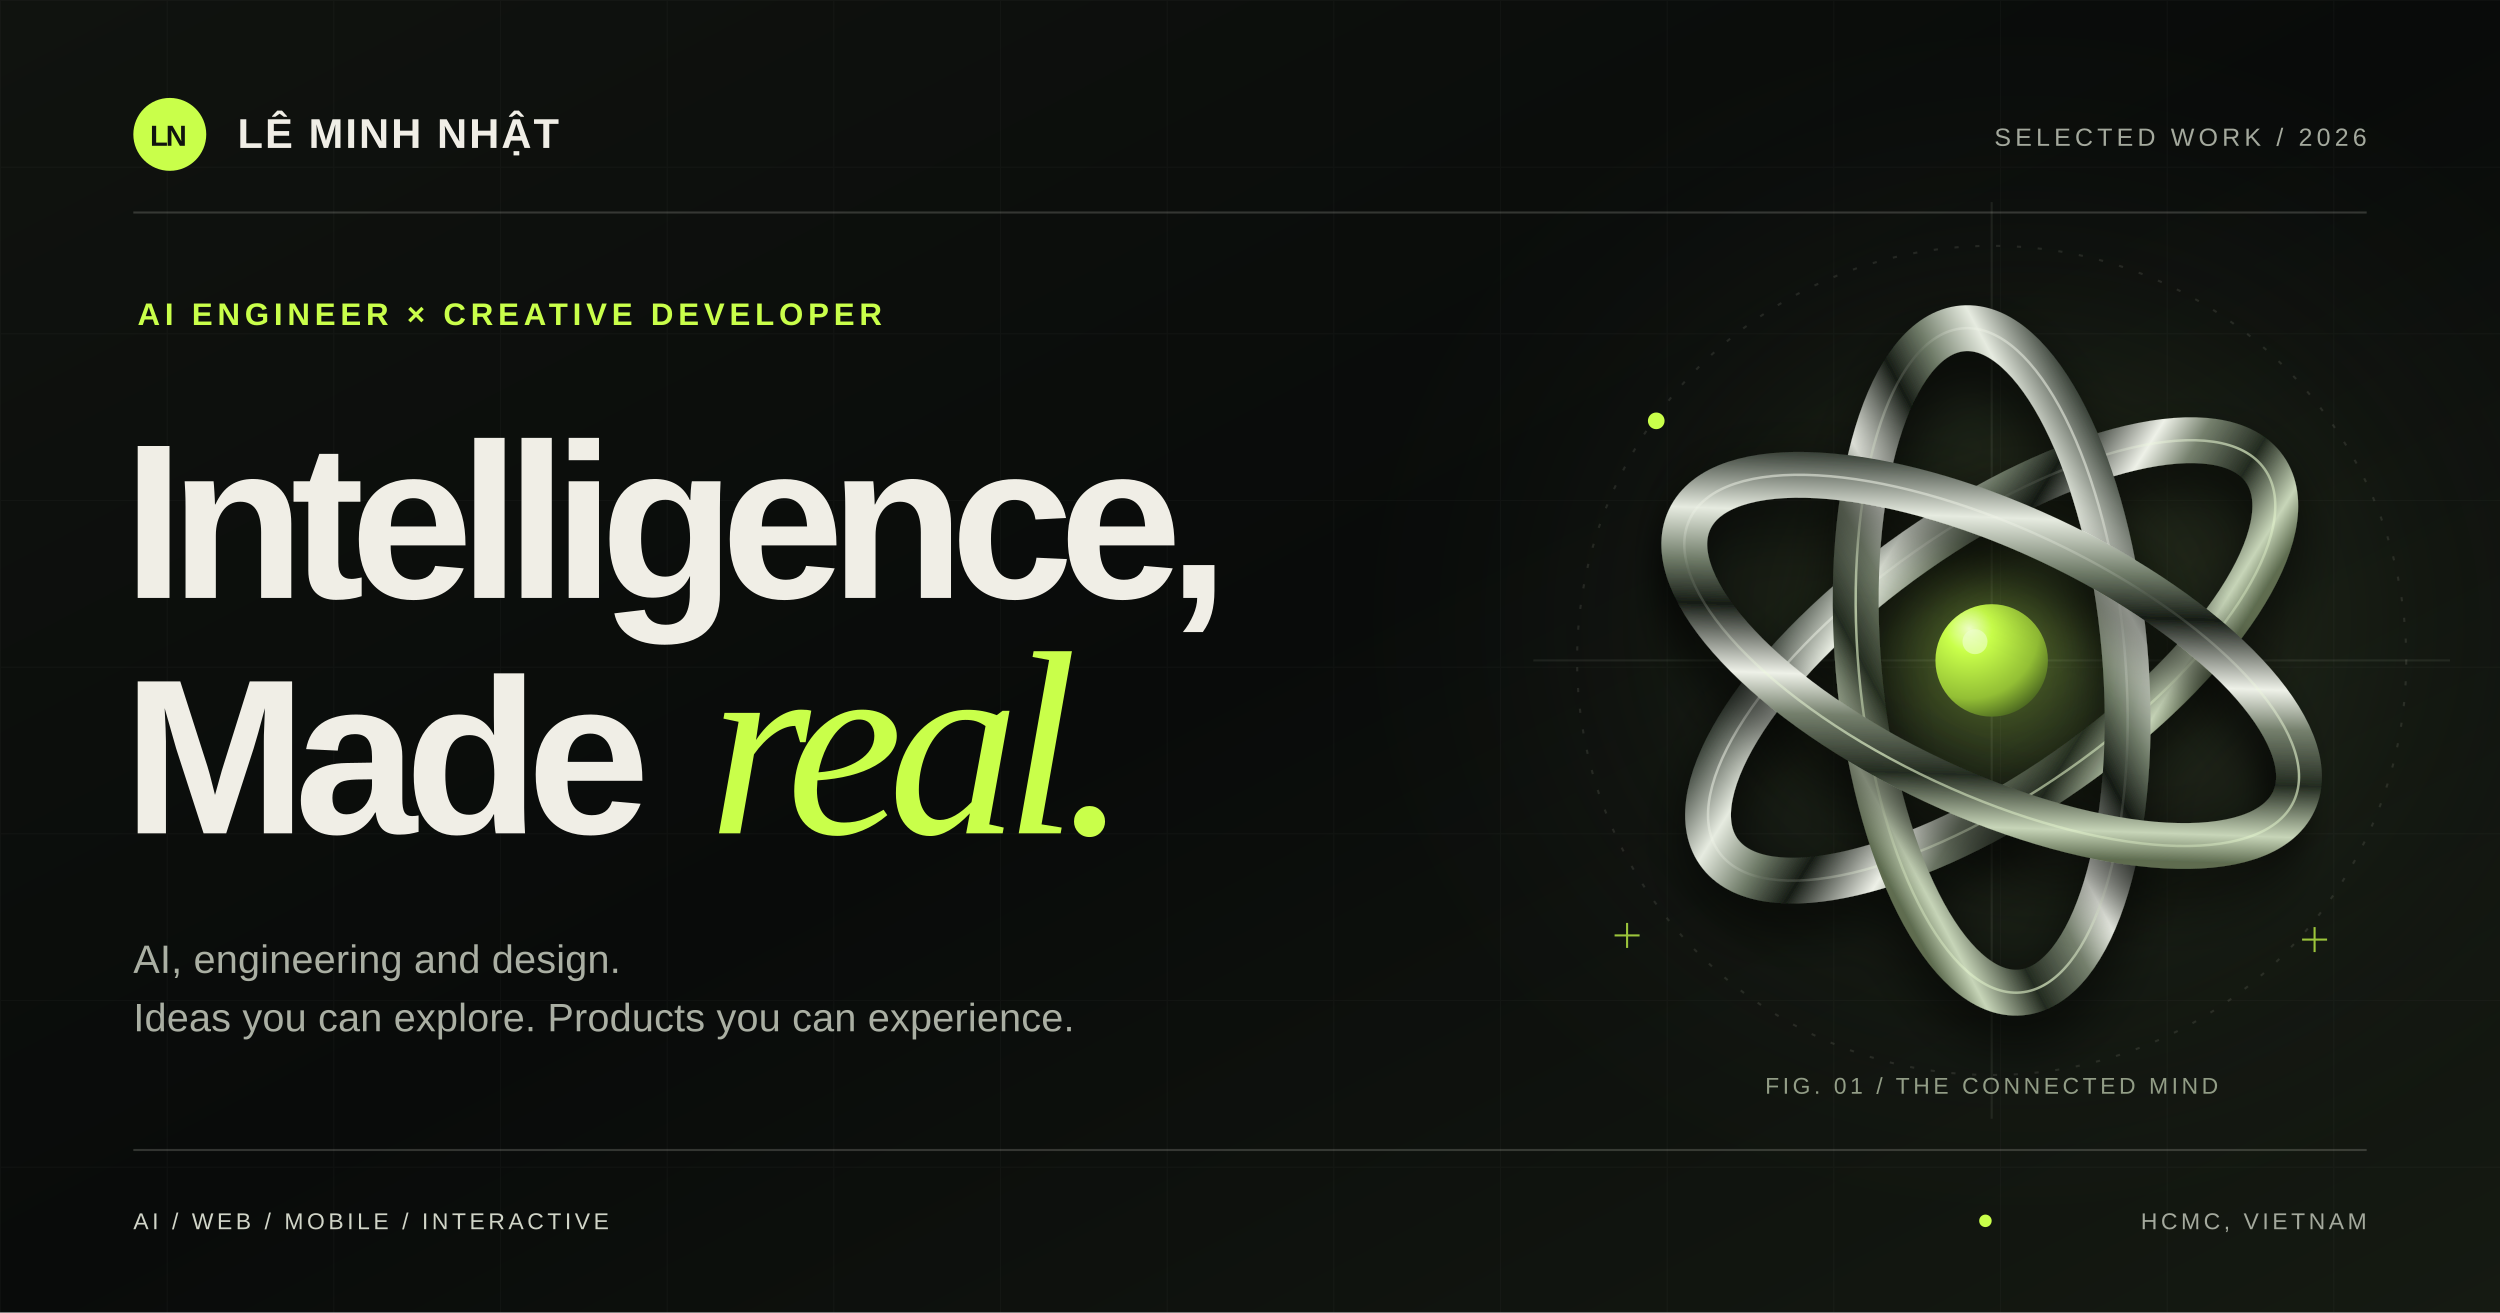
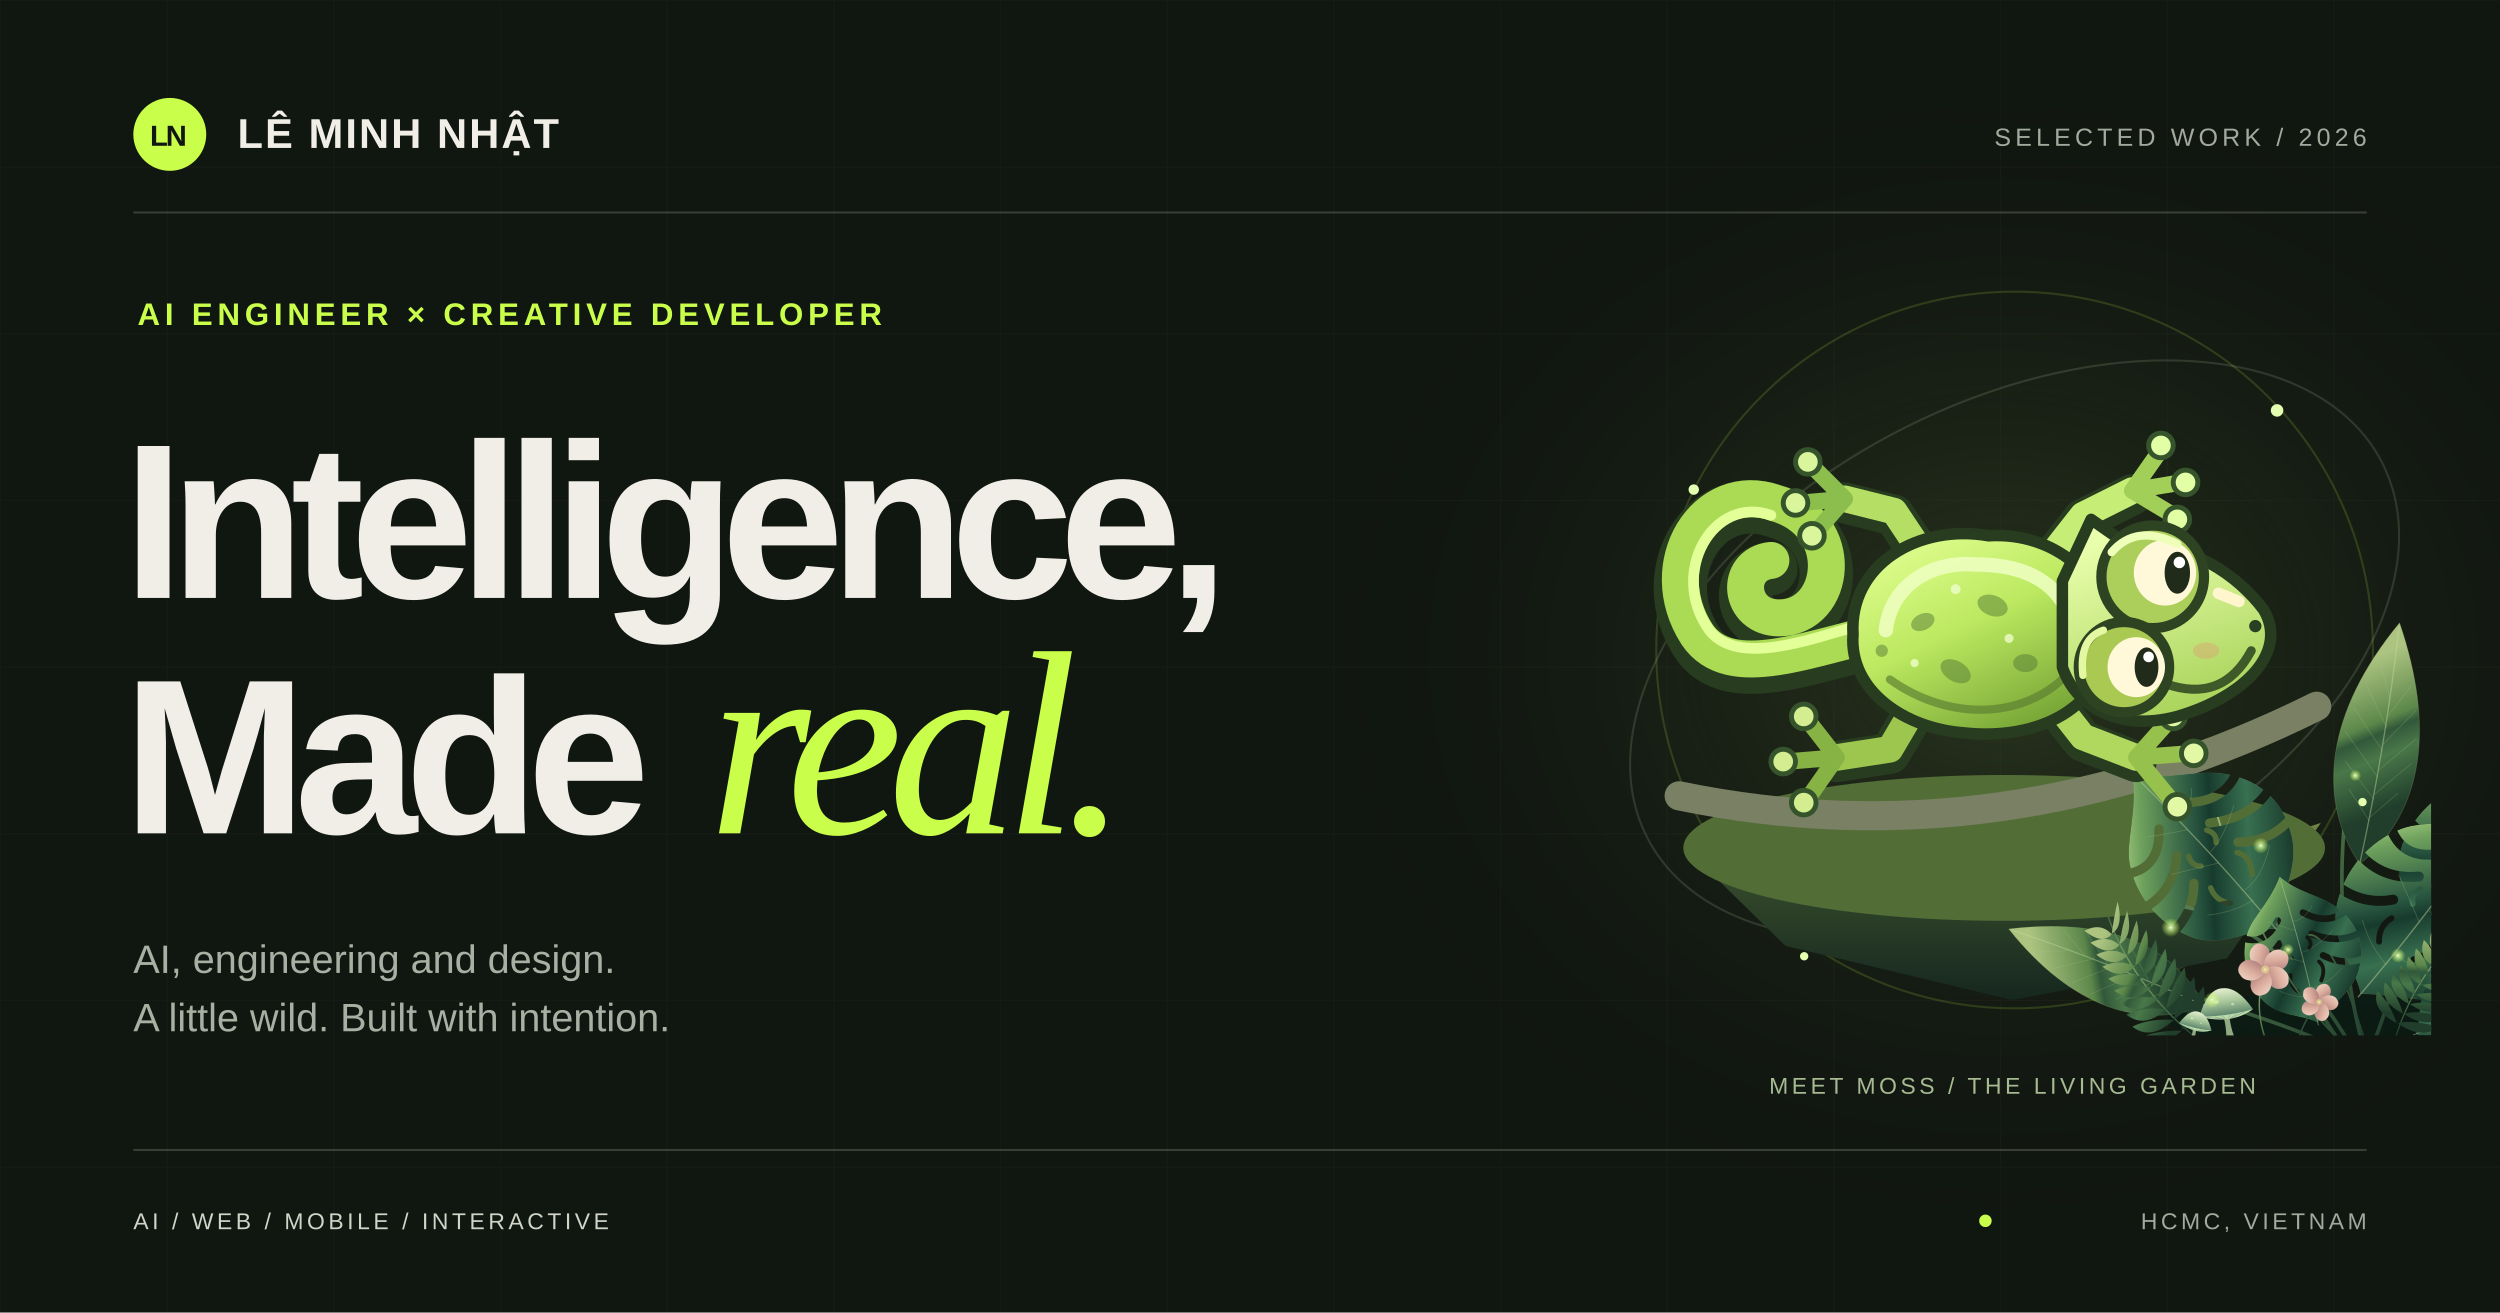
<svg xmlns="http://www.w3.org/2000/svg" width="1200" height="630" viewBox="0 0 1200 630" role="img" aria-labelledby="title description">
  <defs>
-     <linearGradient id="background" x1="0" y1="0" x2="1" y2="1">
-       <stop stop-color="#10130f" />
-       <stop offset=".5" stop-color="#090b0a" />
-       <stop offset="1" stop-color="#151a12" />
+     <radialGradient id="garden-halo">
+       <stop stop-color="#718848" stop-opacity=".28" />
+       <stop offset="1" stop-color="#101610" stop-opacity="0" />
+     </radialGradient>
+     <linearGradient id="garden-earth" x1="0" y1="0" x2="0" y2="1">
+       <stop stop-color="#788849" />
+       <stop offset=".2" stop-color="#394f2d" />
+       <stop offset="1" stop-color="#16271f" />
    </linearGradient>
-     <radialGradient id="halo">
-       <stop stop-color="#bce872" stop-opacity=".17" />
-       <stop offset=".55" stop-color="#829d60" stop-opacity=".045" />
-       <stop offset="1" stop-color="#090b0a" stop-opacity="0" />
-     </radialGradient>
-     <linearGradient id="chrome" x1=".08" y1=".12" x2=".89" y2=".88">
-       <stop stop-color="#363e35" />
-       <stop offset=".15" stop-color="#e6ebe0" />
-       <stop offset=".28" stop-color="#707c69" />
-       <stop offset=".39" stop-color="#161c15" />
-       <stop offset=".56" stop-color="#eef1e8" />
-       <stop offset=".66" stop-color="#75806d" />
-       <stop offset=".8" stop-color="#232b20" />
-       <stop offset=".93" stop-color="#c7d5b8" />
-       <stop offset="1" stop-color="#5e6c50" />
-     </linearGradient>
-     <linearGradient id="edge" x1="0" y1="0" x2="1" y2="1">
-       <stop stop-color="#f4f7ec" stop-opacity=".9" />
-       <stop offset=".35" stop-color="#eff4e7" stop-opacity=".05" />
-       <stop offset=".7" stop-color="#edffd4" stop-opacity=".65" />
-       <stop offset="1" stop-color="#edffd4" stop-opacity=".08" />
-     </linearGradient>
-     <radialGradient id="core" cx=".3" cy=".22" r=".85">
-       <stop stop-color="#eefec5" />
-       <stop offset=".24" stop-color="#c9ff4a" />
-       <stop offset=".73" stop-color="#93bf35" />
-       <stop offset="1" stop-color="#4b6720" />
-     </radialGradient>
-     <pattern id="grid" width="80" height="80" patternUnits="userSpaceOnUse">
-       <path d="M80 0H0V80" fill="none" stroke="#f0eee6" stroke-opacity=".028" />
+     <pattern id="garden-grid" width="80" height="80" patternUnits="userSpaceOnUse">
+       <path d="M80 0H0V80" fill="none" stroke="#f0eee6" stroke-opacity=".025" />
    </pattern>
-     <filter id="shadow" x="-60%" y="-100%" width="220%" height="300%">
-       <feDropShadow dx="0" dy="12" stdDeviation="12" flood-color="#000000" flood-opacity=".65" />
-     </filter>
-     <filter id="glow" x="-100%" y="-100%" width="300%" height="300%">
-       <feGaussianBlur stdDeviation="18" />
-     </filter>
  </defs>
-   <rect width="1200" height="630" fill="url(#background)" />
-   <rect width="1200" height="630" fill="url(#grid)" />
-   <ellipse cx="971" cy="298" rx="350" ry="315" fill="url(#halo)" />
+   <rect width="1200" height="630" fill="#101610" />
+   <rect width="1200" height="630" fill="url(#garden-grid)" />
+   <ellipse cx="960" cy="315" rx="340" ry="285" fill="url(#garden-halo)" />
  <path d="M64 102H1136M64 552H1136" stroke="#f0eee6" stroke-opacity=".18" />
  <g font-family="Arial, Helvetica, sans-serif">
    <rect x="64" y="47" width="35" height="35" rx="17.5" fill="#c9ff4a" />
-     <text x="72" y="70" fill="#10130f" font-size="14" font-weight="800" letter-spacing="-1">LN</text>
+     <text x="72" y="70" fill="#101610" font-size="14" font-weight="800" letter-spacing="-1">LN</text>
    <text x="114" y="71" fill="#f0eee6" font-size="20" font-weight="700" letter-spacing="1">LÊ MINH NHẬT</text>
    <text x="1136" y="70" text-anchor="end" fill="#a4a99d" font-size="12" letter-spacing="2">SELECTED WORK / 2026</text>
    <text x="66" y="156" fill="#c9ff4a" font-size="15" font-weight="600" letter-spacing="2.3">AI ENGINEER × CREATIVE DEVELOPER</text>
    <text x="59" y="287" fill="#f0eee6" font-size="106" font-weight="700" letter-spacing="-6.8">Intelligence,</text>
    <text x="59" y="400" fill="#f0eee6" font-size="106" font-weight="700" letter-spacing="-6">Made</text>
-     <text x="64" y="467" fill="#aaaFA3" font-size="19" letter-spacing=".1">AI, engineering and design.</text>
-     <text x="64" y="495" fill="#aaaFA3" font-size="19" letter-spacing=".1">Ideas you can explore. Products you can experience.</text>
+     <text x="64" y="467" fill="#aaafa3" font-size="19">AI, engineering and design.</text>
+     <text x="64" y="495" fill="#aaafa3" font-size="19">A little wild. Built with intention.</text>
  </g>
  <text x="340" y="400" fill="#c9ff4a" font-family="Georgia, 'Times New Roman', serif" font-size="126" font-style="italic" letter-spacing="-7">real.</text>
-   <g transform="translate(956 317)">
-     <circle r="199" fill="none" stroke="#d1d7c7" stroke-opacity=".12" stroke-dasharray="2 8" />
-     <path d="M-220 0H220M0-220V220" stroke="#d1d7c7" stroke-opacity=".09" />
-     <g fill="none" filter="url(#shadow)">
-       <ellipse rx="160" ry="64" transform="rotate(-35)" stroke="url(#chrome)" stroke-width="22" />
-       <ellipse rx="160" ry="64" transform="rotate(-35)" stroke="url(#edge)" stroke-width="1.2" />
-       <ellipse rx="160" ry="64" transform="rotate(85)" stroke="url(#chrome)" stroke-width="22" />
-       <ellipse rx="160" ry="64" transform="rotate(85)" stroke="url(#edge)" stroke-width="1.2" />
-     </g>
-     <circle r="35" fill="#c9ff4a" opacity=".27" filter="url(#glow)" />
-     <circle r="27" fill="url(#core)" />
-     <circle cx="-8" cy="-9" r="6" fill="#efffd0" opacity=".6" />
-     <g fill="none" transform="rotate(25)" filter="url(#shadow)">
-       <ellipse rx="160" ry="64" stroke="url(#chrome)" stroke-width="22" />
-       <ellipse rx="160" ry="64" stroke="url(#edge)" stroke-width="1.2" />
-     </g>
-     <circle cx="-161" cy="-115" r="4" fill="#c9ff4a" />
-     <path d="M149 134h12m-6-6v12M-181 132h12m-6-6v12" stroke="#c9ff4a" stroke-opacity=".75" />
+   <circle cx="967" cy="312" r="172" fill="none" stroke="#c9ff4a" stroke-opacity=".15" />
+   <ellipse cx="967" cy="312" rx="198" ry="119" transform="rotate(-27 967 312)" fill="none" stroke="#dcebc4" stroke-opacity=".14" />
+   <path d="M810 408Q944 451 1114 395L1069 460L966 480L857 454Z" fill="url(#garden-earth)" />
+   <ellipse cx="962" cy="407" rx="154" ry="35" fill="#536d37" />
+   <path d="M806 382Q961 414 1112 339" fill="none" stroke="#798063" stroke-width="14" stroke-linecap="round" />
+   <svg x="912" y="256" width="255" height="241" viewBox="0 0 720 680" fill="none" focusable="false">
+     <defs>
+       <linearGradient id="_r_2_-leaf" x1="-95" y1="-210" x2="100" y2="-45" gradientUnits="userSpaceOnUse">
+         <stop stop-color="#b8db8b" />
+         <stop offset=".16" stop-color="#6da05c" />
+         <stop offset=".43" stop-color="#285540" />
+         <stop offset=".51" stop-color="#173b2e" />
+         <stop offset=".7" stop-color="#387050" />
+         <stop offset="1" stop-color="#102a22" />
+       </linearGradient>
+       <linearGradient id="_r_2_-spear-fill" x1="-42" y1="-230" x2="45" y2="-80" gradientUnits="userSpaceOnUse">
+         <stop stop-color="#adc481" />
+         <stop offset=".42" stop-color="#5c874a" />
+         <stop offset=".5" stop-color="#32583a" />
+         <stop offset=".65" stop-color="#497849" />
+         <stop offset="1" stop-color="#203e2b" />
+       </linearGradient>
+       <linearGradient id="_r_2_-stem" x1="0" y1="0" x2="1" y2="1">
+         <stop stop-color="#9ab879" />
+         <stop offset=".45" stop-color="#4c7147" />
+         <stop offset="1" stop-color="#1d392b" />
+       </linearGradient>
+       <linearGradient id="_r_2_-petal" x1="0" y1="0" x2="1" y2="1">
+         <stop stop-color="#f5dccc" />
+         <stop offset=".45" stop-color="#dcae9f" />
+         <stop offset="1" stop-color="#9d6b6e" />
+       </linearGradient>
+       <linearGradient id="_r_2_-mushroom" x1="0" y1="0" x2="0" y2="1">
+         <stop stop-color="#e5efd0" />
+         <stop offset=".45" stop-color="#a7c69a" />
+         <stop offset="1" stop-color="#4a7660" />
+       </linearGradient>
+       <radialGradient id="_r_2_-spore">
+         <stop stop-color="#f4ffdc" />
+         <stop offset=".18" stop-color="#d8f5a7" stop-opacity=".85" />
+         <stop offset="1" stop-color="#c9ff4a" stop-opacity="0" />
+       </radialGradient>
+       <mask id="_r_2_-cuts" maskUnits="userSpaceOnUse" x="-125" y="-280" width="250" height="285">
+         <path d="M0 0C-20-20-70-29-88-69C-106-108-103-154-81-189C-64-216-30-229 2-273C29-234 65-222 89-191C120-151 117-109 99-77C80-39 37-27 0 0Z" fill="white" />
+         <g stroke="black" stroke-linecap="round" fill="none">
+           <path d="M-118-88Q-67-82-37-115M-112-137Q-65-123-29-156M-89-181Q-54-160-22-197" stroke-width="12" />
+           <path d="M124-93Q77-82 41-115M125-140Q80-123 31-158M101-182Q62-165 26-199" stroke-width="12" />
+           <path d="M-20-64Q-32-79-25-96M26-72Q41-92 31-106M-15-125Q-24-133-18-145M20-134Q29-142 22-154" stroke-width="7" />
+         </g>
+       </mask>
+       <g id="_r_2_-monstera">
+         <path d="M0 0C-20-20-70-29-88-69C-106-108-103-154-81-189C-64-216-30-229 2-273C29-234 65-222 89-191C120-151 117-109 99-77C80-39 37-27 0 0Z" fill="url(#_r_2_-leaf)" mask="url(#_r_2_-cuts)" stroke="#8db67a" stroke-opacity=".22" stroke-width="1" />
+         <path d="M0 5Q8-117 2-265" stroke="#bacd93" stroke-opacity=".5" stroke-width="1.7" />
+         <path d="M4-47Q-26-53-52-73M5-112Q-19-126-50-143M5-171Q-16-183-40-200M5-64Q32-60 68-84M6-130Q34-132 70-154M5-189Q25-185 45-207" stroke="#a9c182" stroke-opacity=".28" stroke-width="1" />
+       </g>
+       <g id="_r_2_-spear">
+         <path d="M0 0C-61-68-65-171 7-288C65-173 67-72 0 0Z" fill="url(#_r_2_-spear-fill)" stroke="#a8c385" stroke-opacity=".22" />
+         <path d="M0 0Q11-144 7-284" stroke="#c5d9a0" stroke-opacity=".45" stroke-width="1.5" />
+         <g stroke="#b1c997" stroke-opacity=".22">
+           <path d="M4-52L-25-86M6-78L-34-118M7-104L-39-153M8-136L-33-182M9-164L-22-211M8-199L-9-239M4-56L33-89M6-84L44-126M7-113L46-156M8-144L40-188M9-178L31-217" />
+         </g>
+       </g>
+       <g id="_r_2_-fern">
+         <path d="M0 0C-18-64-29-159 0-259" stroke="url(#_r_2_-stem)" stroke-width="2.5" />
+         <g fill="url(#_r_2_-spear-fill)">
+           <path d="M-13 -24Q-71 -18 -82 -57Q-50 -52-13 -24Z" />
+           <path d="M-12 -25Q46 -22 63 -64Q10 -48-12 -25Z" />
+         </g>
+         <g fill="url(#_r_2_-spear-fill)">
+           <path d="M-13 -47Q-67.2 -41 -78.2 -80Q-46.2 -75-13 -47Z" />
+           <path d="M-12 -48Q42.2 -45 59.2 -87Q10 -71-12 -48Z" />
+         </g>
+         <g fill="url(#_r_2_-spear-fill)">
+           <path d="M-13 -70Q-63.4 -64 -74.4 -103Q-42.4 -98-13 -70Z" />
+           <path d="M-12 -71Q38.4 -68 55.4 -110Q10 -94-12 -71Z" />
+         </g>
+         <g fill="url(#_r_2_-spear-fill)">
+           <path d="M-13 -93Q-59.6 -87 -70.6 -126Q-38.6 -121-13 -93Z" />
+           <path d="M-12 -94Q34.6 -91 51.6 -133Q10 -117-12 -94Z" />
+         </g>
+         <g fill="url(#_r_2_-spear-fill)">
+           <path d="M-13 -116Q-55.8 -110 -66.8 -149Q-34.8 -144-13 -116Z" />
+           <path d="M-12 -117Q30.8 -114 47.8 -156Q10 -140-12 -117Z" />
+         </g>
+         <g fill="url(#_r_2_-spear-fill)">
+           <path d="M-13 -139Q-52 -133 -63 -172Q-31 -167-13 -139Z" />
+           <path d="M-12 -140Q27 -137 44 -179Q10 -163-12 -140Z" />
+         </g>
+         <g fill="url(#_r_2_-spear-fill)">
+           <path d="M-13 -162Q-48.2 -156 -59.2 -195Q-27.2 -190-13 -162Z" />
+           <path d="M-12 -163Q23.2 -160 40.2 -202Q10 -186-12 -163Z" />
+         </g>
+         <g fill="url(#_r_2_-spear-fill)">
+           <path d="M-13 -185Q-44.4 -179 -55.4 -218Q-23.4 -213-13 -185Z" />
+           <path d="M-12 -186Q19.4 -183 36.4 -225Q10 -209-12 -186Z" />
+         </g>
+         <g fill="url(#_r_2_-spear-fill)">
+           <path d="M-13 -208Q-40.6 -202 -51.6 -241Q-19.6 -236-13 -208Z" />
+           <path d="M-12 -209Q15.6 -206 32.6 -248Q10 -232-12 -209Z" />
+         </g>
+         <g fill="url(#_r_2_-spear-fill)">
+           <path d="M-13 -231Q-36.8 -225 -47.8 -264Q-15.8 -259-13 -231Z" />
+           <path d="M-12 -232Q11.8 -229 28.8 -271Q10 -255-12 -232Z" />
+         </g>
+       </g>
+       <g id="_r_2_-bloom">
+         <g fill="url(#_r_2_-petal)" stroke="#f7decd" stroke-opacity=".25">
+           <path transform="rotate(0)" d="M0 0C-26-12-22-45-6-51C9-62 27-43 22-27C19-10 6-3 0 0Z" />
+           <path transform="rotate(72)" d="M0 0C-26-12-22-45-6-51C9-62 27-43 22-27C19-10 6-3 0 0Z" />
+           <path transform="rotate(144)" d="M0 0C-26-12-22-45-6-51C9-62 27-43 22-27C19-10 6-3 0 0Z" />
+           <path transform="rotate(216)" d="M0 0C-26-12-22-45-6-51C9-62 27-43 22-27C19-10 6-3 0 0Z" />
+           <path transform="rotate(288)" d="M0 0C-26-12-22-45-6-51C9-62 27-43 22-27C19-10 6-3 0 0Z" />
+         </g>
+         <circle r="8" fill="#dcc58c" />
+         <circle r="3" fill="#f0e2a8" />
+       </g>
+       <g id="_r_2_-shroom">
+         <path d="M-5 0Q-1-28-7-54L7-54Q4-24 10 0Z" fill="#91aa82" />
+         <path d="M-48-46Q-26-94 1-91Q28-90 50-46Q5-26-48-46Z" fill="url(#_r_2_-mushroom)" />
+         <path d="M-48-46Q2-39 50-46Q8-23-48-46Z" fill="#bddbad" />
+         <path d="M-34-43L-4-35M-21-42L-3-35M-8-42L0-35M8-41L3-35M21-42L7-35M35-44L10-35" stroke="#608369" stroke-opacity=".6" />
+         <ellipse cx="-14" cy="-68" rx="5" ry="3" fill="#ebf5d7" opacity=".55" />
+         <ellipse cx="15" cy="-60" rx="3" ry="2" fill="#ebf5d7" opacity=".55" />
+       </g>
+     </defs>
+     <ellipse cx="562" cy="658" rx="200" ry="34" fill="#071c15" opacity=".6" />
+     <g stroke="url(#_r_2_-stem)" stroke-linecap="round">
+       <path d="M631 709Q571 489 623 262M615 716Q486 538 493 429M617 707Q489 649 302 601M633 713Q699 552 692 436M621 712Q525 535 382 505" stroke-width="5" />
+       <path d="M625 711Q501 618 429 379M638 713Q586 540 554 544" stroke-width="2.5" />
+     </g>
+     <g transform="translate(623 448) rotate(8) scale(1.15)">
+       <g class="garden-leaf garden-leaf--1">
+         <use href="#_r_2_-spear" />
+       </g>
+     </g>
+     <g transform="translate(690 539) rotate(49) scale(1.12)">
+       <g class="garden-leaf garden-leaf--2">
+         <use href="#_r_2_-monstera" />
+       </g>
+     </g>
+     <g transform="translate(509 536) rotate(-43) scale(1.05)">
+       <g class="garden-leaf garden-leaf--0">
+         <use href="#_r_2_-monstera" />
+       </g>
+     </g>
+     <g transform="translate(624 624) rotate(37) scale(1.12)">
+       <g class="garden-leaf garden-leaf--0">
+         <use href="#_r_2_-monstera" />
+       </g>
+     </g>
+     <g transform="translate(413 640) rotate(-70) scale(0.99)">
+       <g class="garden-leaf garden-leaf--1">
+         <use href="#_r_2_-spear" />
+       </g>
+     </g>
+     <g transform="translate(566 663) rotate(-15) scale(0.75)">
+       <g class="garden-leaf garden-leaf--2">
+         <use href="#_r_2_-monstera" />
+       </g>
+     </g>
+     <g transform="translate(699 678) rotate(68) scale(0.73)" class="garden-detail">
+       <g class="garden-leaf garden-leaf--0">
+         <use href="#_r_2_-monstera" />
+       </g>
+     </g>
+     <g transform="translate(401 683) rotate(-36) scale(.78)" class="garden-detail">
+       <g class="garden-leaf garden-leaf--one">
+         <use href="#_r_2_-fern" />
+       </g>
+     </g>
+     <g transform="translate(672 682) rotate(33) scale(.67)" class="garden-detail">
+       <g class="garden-leaf garden-leaf--two">
+         <use href="#_r_2_-fern" />
+       </g>
+     </g>
+     <path d="M495 684Q478 636 497 588M539 690Q546 661 568 634" stroke="url(#_r_2_-stem)" stroke-width="2" />
+     <g transform="translate(495 591) rotate(-24) scale(.67)">
+       <use href="#_r_2_-bloom" />
+     </g>
+     <g transform="translate(568 635) rotate(18) scale(.48)" class="garden-detail">
+       <use href="#_r_2_-bloom" />
+     </g>
+     <g transform="translate(446 684) rotate(-8) scale(.75)">
+       <use href="#_r_2_-shroom" />
+     </g>
+     <g transform="translate(395 689) rotate(13) scale(.46)" class="garden-detail">
+       <use href="#_r_2_-shroom" />
+     </g>
+     <g class="garden-spore garden-spore--one">
+       <circle cx="367" cy="534" r="13" fill="url(#_r_2_-spore)" />
+       <circle cx="617" cy="328" r="8" fill="url(#_r_2_-spore)" />
+     </g>
+     <g class="garden-spore garden-spore--two">
+       <circle cx="489" cy="423" r="11" fill="url(#_r_2_-spore)" />
+       <circle cx="675" cy="572" r="10" fill="url(#_r_2_-spore)" />
+     </g>
+     <g class="garden-spore garden-spore--three">
+       <circle cx="526" cy="564" r="8" fill="url(#_r_2_-spore)" />
+       <circle cx="423" cy="632" r="11" fill="url(#_r_2_-spore)" />
+     </g>
+   </svg>
+   <svg x="785" y="192" width="335" height="221" class="garden-gecko__drawing" viewBox="0 0 170 112" fill="none" aria-hidden="true">
+     <defs>
+       <linearGradient id="_r_3_" x1="72" y1="28" x2="98" y2="82" gradientUnits="userSpaceOnUse">
+         <stop stop-color="#e2ff92" />
+         <stop offset=".46" stop-color="#bce960" />
+         <stop offset="1" stop-color="#719f32" />
+       </linearGradient>
+       <linearGradient id="_r_4_" x1="119" y1="32" x2="135" y2="81" gradientUnits="userSpaceOnUse">
+         <stop stop-color="#eaffad" />
+         <stop offset="1" stop-color="#a2cf52" />
+       </linearGradient>
+     </defs>
+     <g class="garden-gecko__tail" stroke-linecap="round" stroke-linejoin="round">
+       <path d="M62 58C43 62 23 71 15 59C4 42 17 21 34 27C52 32 49 55 35 55C25 55 24 42 33 41" stroke="#283c20" stroke-width="13" />
+       <path d="M62 56C43 60 23 69 15 57C4 40 17 19 34 25C52 30 49 53 35 53C25 53 24 40 33 39" stroke="#abdb54" stroke-width="9" />
+       <path d="M54 55C43 58 25 65 18 56C8 42 19 23 33 28" stroke="#e2ff98" stroke-width="2.6" />
+     </g>
+     <g class="garden-gecko__leg garden-gecko__leg--back-top" stroke-linecap="round" stroke-linejoin="round">
+       <path d="M73 43L63 28L51 25" stroke="#283c20" stroke-width="10" />
+       <path d="M73 42L63 27L51 24" stroke="#b5df64" stroke-width="6.5" />
+       <path d="M51 24L43 16M51 24L40 25M51 24L44 32" stroke="#8bbe4d" stroke-width="4" />
+       <g fill="#d9f69c" stroke="#36542b" stroke-width="1.2">
+         <circle cx="42" cy="15" r="3" />
+         <circle cx="39" cy="25" r="3" />
+         <circle cx="43" cy="33" r="3" />
+       </g>
+     </g>
+     <g class="garden-gecko__leg garden-gecko__leg--front-top" stroke-linecap="round" stroke-linejoin="round">
+       <path d="M98 43L109 29L121 23" stroke="#283c20" stroke-width="10" />
+       <path d="M98 42L109 28L121 22" stroke="#c6ed76" stroke-width="6.5" />
+       <path d="M121 22L128 12M121 22L133 20M121 22L131 28" stroke="#a2cf58" stroke-width="4" />
+       <g fill="#e2ffa6" stroke="#36542b" stroke-width="1.2">
+         <circle cx="128" cy="11" r="3" />
+         <circle cx="134" cy="20" r="3" />
+         <circle cx="132" cy="29" r="3" />
+       </g>
+     </g>
+     <g class="garden-gecko__leg garden-gecko__leg--back-bottom" stroke-linecap="round" stroke-linejoin="round">
+       <path d="M72 69L62 86L49 88" stroke="#283c20" stroke-width="10" />
+       <path d="M72 68L62 85L49 87" stroke="#9dc64e" stroke-width="6.5" />
+       <path d="M49 87L42 78M49 87L37 88M49 87L42 97" stroke="#87b344" stroke-width="4" />
+       <g fill="#d3ed90" stroke="#36542b" stroke-width="1.2">
+         <circle cx="41" cy="77" r="3" />
+         <circle cx="36" cy="88" r="3" />
+         <circle cx="41" cy="98" r="3" />
+       </g>
+     </g>
+     <g class="garden-gecko__leg garden-gecko__leg--front-bottom" stroke-linecap="round" stroke-linejoin="round">
+       <path d="M98 69L109 83L122 88" stroke="#283c20" stroke-width="10" />
+       <path d="M98 68L109 82L122 87" stroke="#b0d85f" stroke-width="6.5" />
+       <path d="M122 87L130 78M122 87L135 86M122 87L131 98" stroke="#96c14c" stroke-width="4" />
+       <g fill="#e2f8a5" stroke="#36542b" stroke-width="1.2">
+         <circle cx="131" cy="77" r="3" />
+         <circle cx="136" cy="86" r="3" />
+         <circle cx="132" cy="99" r="3" />
+       </g>
+     </g>
+     <g class="garden-gecko__body">
+       <path d="M53 57C52 40 69 30 86 33C102 32 115 43 115 57C115 75 98 83 80 81C66 80 52 71 53 57Z" fill="url(#_r_3_)" stroke="#283c20" stroke-width="2.8" />
+       <path d="M61 56C62 46 71 39 83 40C93 40 100 43 104 49" stroke="#efffc2" stroke-width="3.5" stroke-linecap="round" opacity=".85" />
+       <path d="M62 68C76 78 94 78 105 67" stroke="#597d30" stroke-width="2" stroke-linecap="round" opacity=".65" />
+       <g fill="#557c35" opacity=".5">
+         <ellipse cx="70" cy="54" rx="3" ry="2" transform="rotate(-25 70 54)" />
+         <ellipse cx="87" cy="50" rx="3.8" ry="2.5" transform="rotate(20 87 50)" />
+         <ellipse cx="95" cy="64" rx="3" ry="2.2" />
+         <ellipse cx="78" cy="66" rx="4" ry="2.5" transform="rotate(30 78 66)" />
+         <circle cx="60" cy="61" r="1.5" />
+       </g>
+       <g fill="#f1ffd0" opacity=".75">
+         <circle cx="78" cy="46" r="1.2" />
+         <circle cx="91" cy="58" r="1.1" />
+         <circle cx="68" cy="64" r="1" />
+       </g>
+     </g>
+     <g class="garden-gecko__head">
+       <path d="M104 44L111 29L121 36C135 34 147 43 153 51C159 61 149 72 132 77C117 81 107 74 104 65Z" fill="url(#_r_4_)" stroke="#283c20" stroke-width="2.8" stroke-linejoin="round" />
+       <path d="M129 69Q143 74 150 61" stroke="#405929" stroke-width="2.2" stroke-linecap="round" />
+       <path d="M142 47L147 49" stroke="#fff6ce" stroke-width="2.8" stroke-linecap="round" />
+       <circle cx="151" cy="55" r="1.5" fill="#293f21" />
+       <circle cx="126" cy="43" r="12.5" fill="#accf5b" stroke="#2d4322" stroke-width="2.5" />
+       <circle cx="119" cy="65" r="11" fill="#aac952" stroke="#2d4322" stroke-width="2.5" />
+       <g class="garden-gecko__eye garden-gecko__eye--top">
+         <ellipse cx="129" cy="42" rx="7.6" ry="8" fill="#fff9d9" />
+         <g class="garden-gecko__pupil">
+           <ellipse cx="132" cy="42" rx="3.1" ry="5.1" fill="#202b1a" />
+           <circle cx="132.5" cy="39.5" r="1.4" fill="white" />
+         </g>
+       </g>
+       <g class="garden-gecko__eye garden-gecko__eye--bottom">
+         <ellipse cx="122" cy="65" rx="7" ry="7.3" fill="#fff9d9" />
+         <g class="garden-gecko__pupil">
+           <ellipse cx="124.5" cy="65" rx="2.9" ry="4.8" fill="#202b1a" />
+           <circle cx="125" cy="62.5" r="1.3" fill="white" />
+         </g>
+       </g>
+       <path d="M116 37Q122 30 132 35" stroke="#edffb9" stroke-width="2" stroke-linecap="round" />
+       <path d="M109 67Q108 58 114 56" stroke="#e4f7a1" stroke-width="1.8" stroke-linecap="round" />
+       <ellipse cx="139" cy="61" rx="3.2" ry="2" fill="#d6aa71" opacity=".5" />
+     </g>
+   </svg>
+   <g fill="#e4ffaf">
+     <circle cx="813" cy="235" r="2.5" />
+     <circle cx="1093" cy="197" r="3" />
+     <circle cx="1134" cy="385" r="2" />
+     <circle cx="866" cy="459" r="2" />
  </g>
  <g font-family="Arial, Helvetica, sans-serif" font-size="11" letter-spacing="1.7">
-     <text x="956" y="525" text-anchor="middle" fill="#929d86">FIG. 01 / THE CONNECTED MIND</text>
+     <text x="966" y="525" text-anchor="middle" fill="#a7bb92">MEET MOSS / THE LIVING GARDEN</text>
    <text x="64" y="590" fill="#d1d5c8">AI / WEB / MOBILE / INTERACTIVE</text>
    <circle cx="953" cy="586" r="3" fill="#c9ff4a" />
    <text x="1136" y="590" text-anchor="end" fill="#a4a99d">HCMC, VIETNAM</text>
  </g>
</svg>
